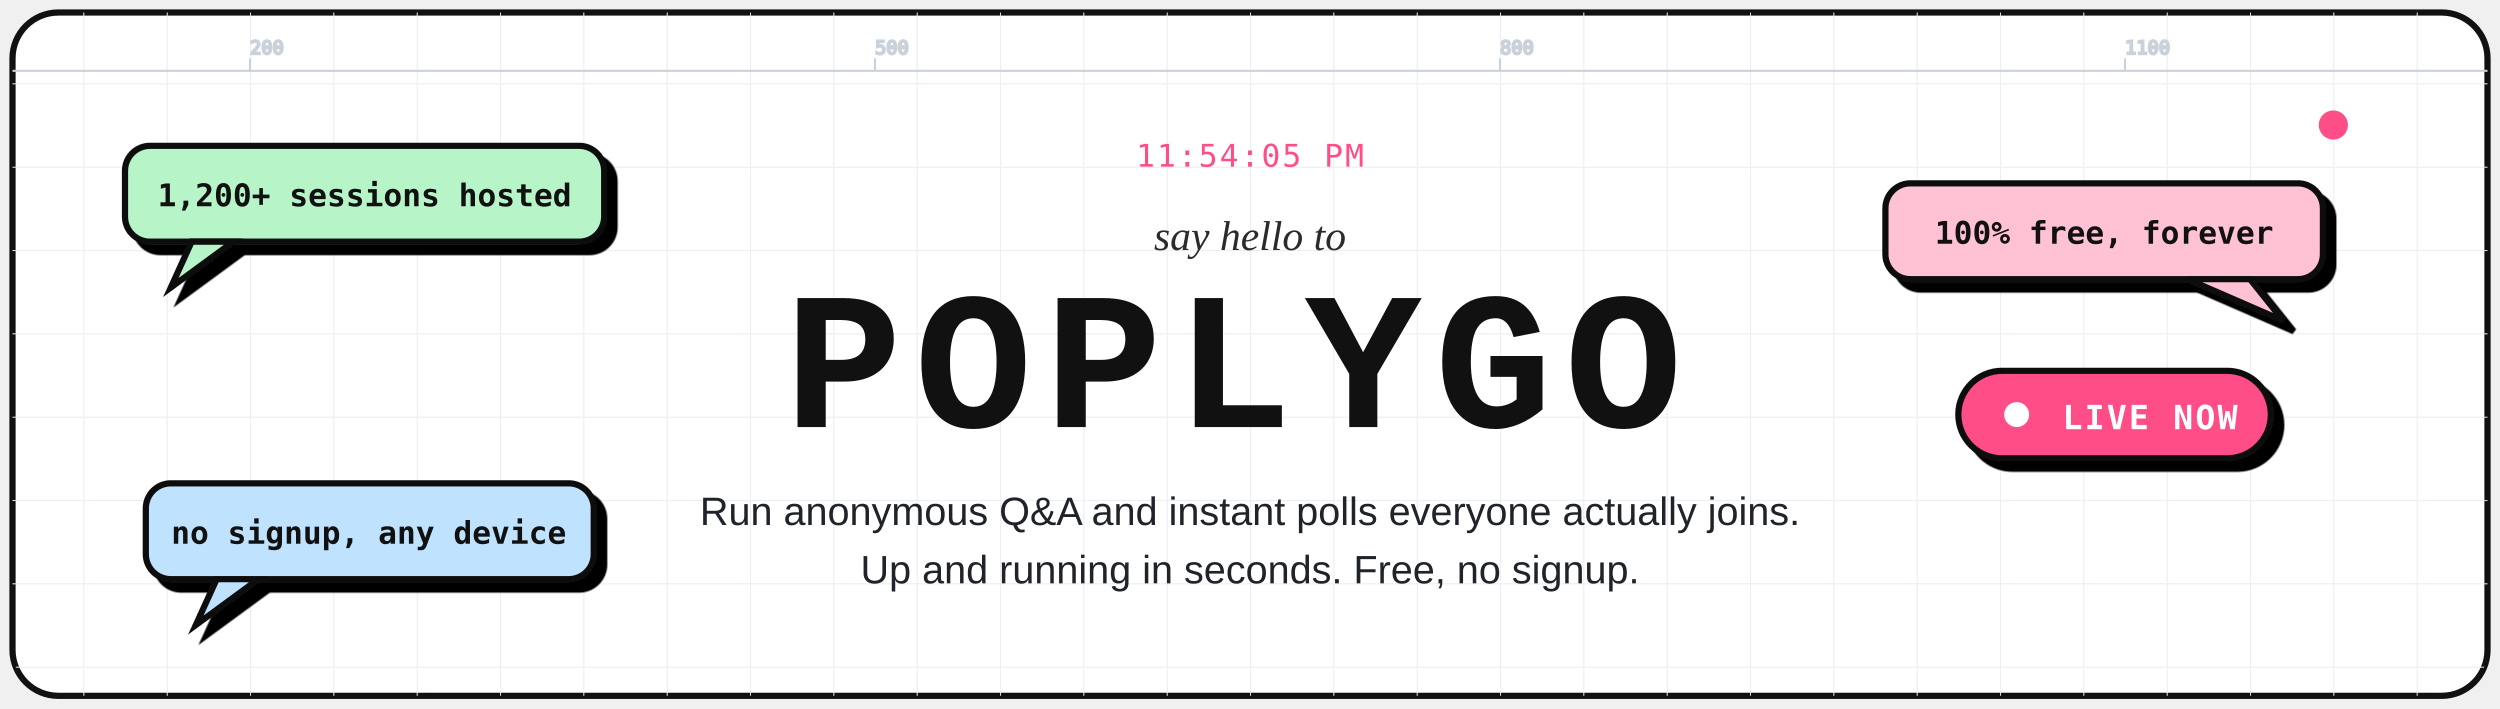
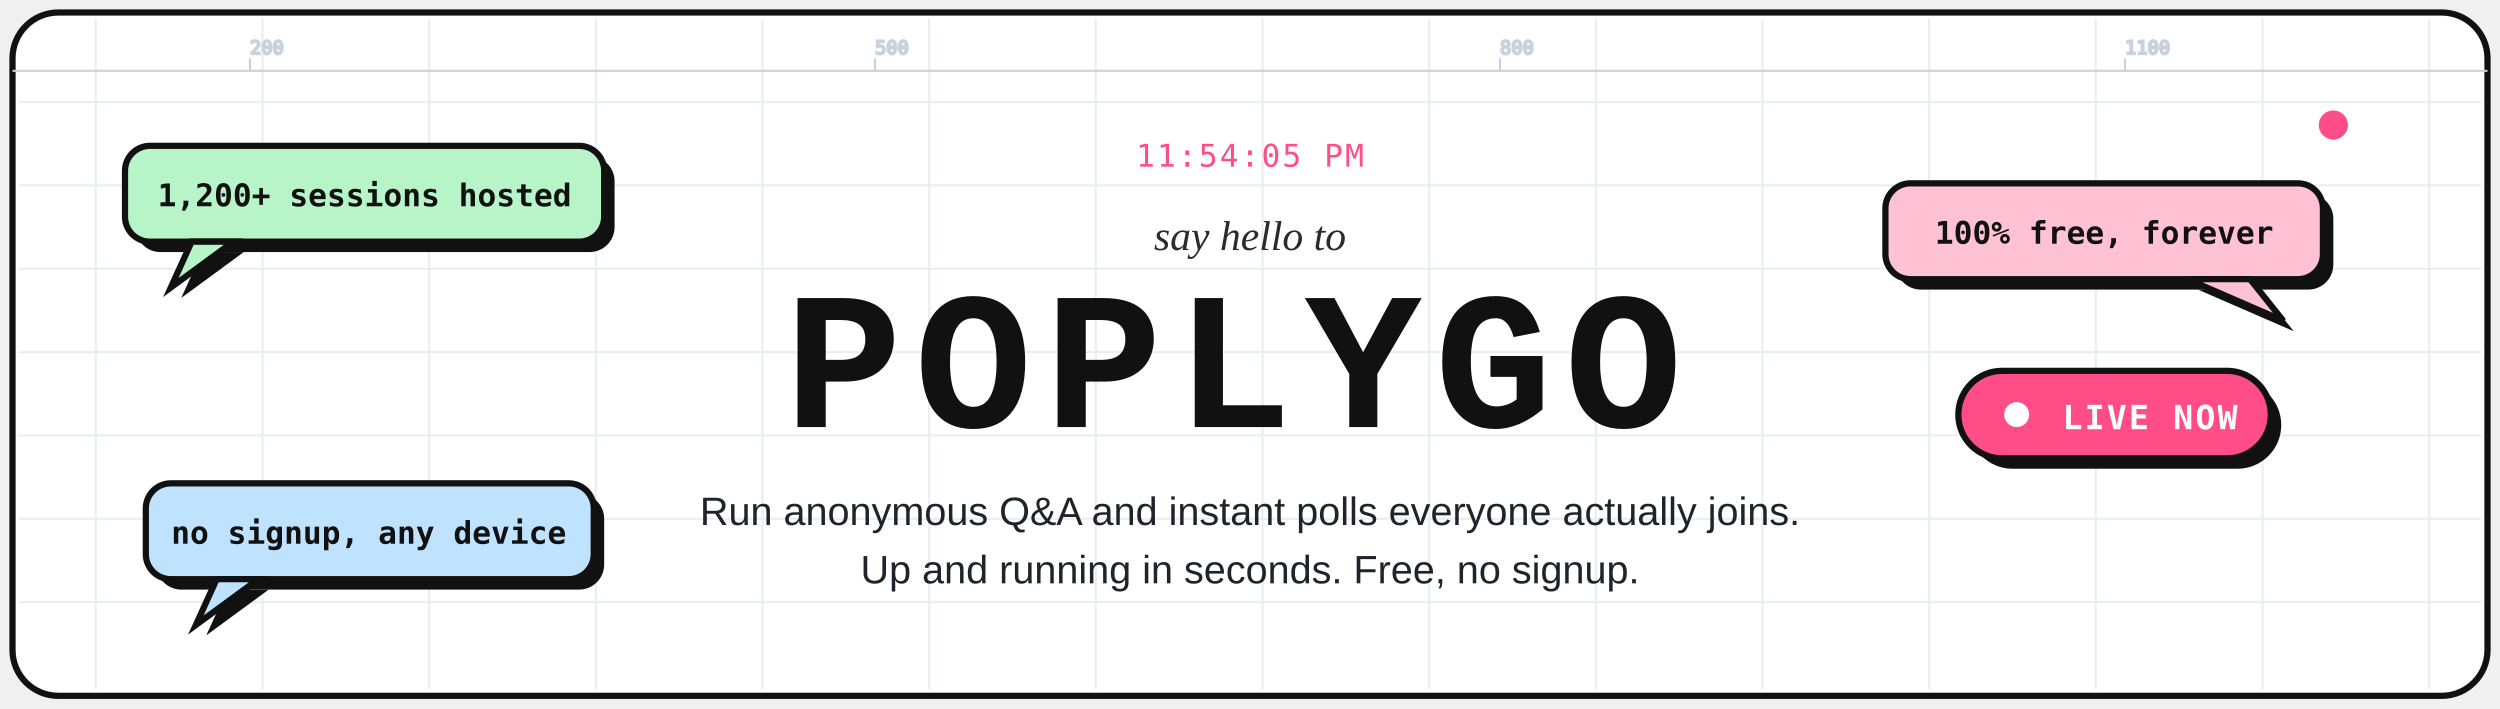
- <svg xmlns="http://www.w3.org/2000/svg" viewBox="0 0 1200 340" width="1200" height="340" role="img" aria-label="Poplygo: anonymous Q&amp;A and instant polls everyone actually joins">
-   <defs>
-     <pattern id="grid" width="40" height="40" patternUnits="userSpaceOnUse">
-       <path d="M40 0 L0 0 L0 40" fill="none" stroke="#e9edf2" stroke-width="1" />
-     </pattern>
-     <filter id="hardshadow" x="-20%" y="-20%" width="140%" height="140%">
-       <feDropShadow dx="5" dy="5" stdDeviation="0" flood-color="#000000" flood-opacity="1" />
-     </filter>
-   </defs>
+ <svg xmlns="http://www.w3.org/2000/svg" viewBox="0 0 1200 340" width="1200" height="340" role="img" aria-label="Poplygo: anonymous Q and A and instant polls everyone actually joins">
  <rect x="6" y="6" width="1188" height="328" rx="22" fill="#ffffff" stroke="#111111" stroke-width="3" />
-   <rect x="6" y="6" width="1188" height="328" rx="22" fill="url(#grid)" opacity="0.9" />
+   <g stroke="#e9edf2" stroke-width="1">
+     <line x1="46" y1="9" x2="46" y2="331" />
+     <line x1="126" y1="9" x2="126" y2="331" />
+     <line x1="206" y1="9" x2="206" y2="331" />
+     <line x1="286" y1="9" x2="286" y2="331" />
+     <line x1="366" y1="9" x2="366" y2="331" />
+     <line x1="446" y1="9" x2="446" y2="331" />
+     <line x1="526" y1="9" x2="526" y2="331" />
+     <line x1="606" y1="9" x2="606" y2="331" />
+     <line x1="686" y1="9" x2="686" y2="331" />
+     <line x1="766" y1="9" x2="766" y2="331" />
+     <line x1="846" y1="9" x2="846" y2="331" />
+     <line x1="926" y1="9" x2="926" y2="331" />
+     <line x1="1006" y1="9" x2="1006" y2="331" />
+     <line x1="1086" y1="9" x2="1086" y2="331" />
+     <line x1="1166" y1="9" x2="1166" y2="331" />
+     <line x1="9" y1="49" x2="1191" y2="49" />
+     <line x1="9" y1="89" x2="1191" y2="89" />
+     <line x1="9" y1="129" x2="1191" y2="129" />
+     <line x1="9" y1="169" x2="1191" y2="169" />
+     <line x1="9" y1="209" x2="1191" y2="209" />
+     <line x1="9" y1="249" x2="1191" y2="249" />
+     <line x1="9" y1="289" x2="1191" y2="289" />
+   </g>
  <g stroke="#c9d2db" stroke-width="1" font-family="'JetBrains Mono',monospace" font-size="9" fill="#aab4bf">
    <line x1="6" y1="34" x2="1194" y2="34" />
    <text x="120" y="26">200</text>
    <line x1="120" y1="28" x2="120" y2="34" />
    <text x="420" y="26">500</text>
    <line x1="420" y1="28" x2="420" y2="34" />
    <text x="720" y="26">800</text>
    <line x1="720" y1="28" x2="720" y2="34" />
    <text x="1020" y="26">1100</text>
    <line x1="1020" y1="28" x2="1020" y2="34" />
  </g>
  <text x="600" y="80" text-anchor="middle" font-family="'JetBrains Mono',monospace" font-size="15" fill="#ff4d87" letter-spacing="1">11:54:05 PM</text>
  <text x="600" y="120" text-anchor="middle" font-family="Georgia,'Times New Roman',serif" font-style="italic" font-size="20" fill="#2b2b2b">say hello to</text>
  <text x="592" y="205" text-anchor="middle" font-family="'JetBrains Mono','Courier New',monospace" font-size="94" font-weight="800" fill="#111111" letter-spacing="6">POPLYGO</text>
-   <g transform="translate(940,178)" filter="url(#hardshadow)">
+   <rect x="945" y="183" width="150" height="42" rx="21" fill="#111111" />
+   <g transform="translate(940,178)">
    <rect x="0" y="0" width="150" height="42" rx="21" fill="#ff4d87" stroke="#111111" stroke-width="3" />
    <circle cx="28" cy="21" r="6" fill="#ffffff">
      <animate attributeName="opacity" values="1;0.2;1" dur="1.4s" repeatCount="indefinite" />
    </circle>
    <text x="92" y="28" text-anchor="middle" font-family="'JetBrains Mono',monospace" font-size="16" font-weight="800" fill="#ffffff" letter-spacing="1">LIVE NOW</text>
  </g>
  <text x="600" y="252" text-anchor="middle" font-family="'Segoe UI',Arial,sans-serif" font-size="19" fill="#20242a">Run anonymous Q&amp;A and instant polls everyone actually joins.</text>
  <text x="600" y="280" text-anchor="middle" font-family="'Segoe UI',Arial,sans-serif" font-size="19" fill="#20242a">Up and running in seconds. Free, no signup.</text>
-   <g filter="url(#hardshadow)">
-     <rect x="60" y="70" width="230" height="46" rx="12" fill="#b7f5c9" stroke="#111111" stroke-width="3" />
-     <path d="M92 116 L82 138 L112 116 Z" fill="#b7f5c9" stroke="#111111" stroke-width="3" />
-   </g>
+   <rect x="65" y="75" width="230" height="46" rx="12" fill="#111111" />
+   <path d="M97 121 L87 143 L117 121 Z" fill="#111111" />
+   <rect x="60" y="70" width="230" height="46" rx="12" fill="#b7f5c9" stroke="#111111" stroke-width="3" />
+   <path d="M92 116 L82 138 L112 116 Z" fill="#b7f5c9" stroke="#111111" stroke-width="3" />
  <text x="175" y="99" text-anchor="middle" font-family="'JetBrains Mono',monospace" font-size="15" font-weight="700" fill="#111111">1,200+ sessions hosted</text>
-   <g filter="url(#hardshadow)">
-     <rect x="905" y="88" width="210" height="46" rx="12" fill="#ffc2d4" stroke="#111111" stroke-width="3" />
-     <path d="M1080 134 L1096 154 L1050 134 Z" fill="#ffc2d4" stroke="#111111" stroke-width="3" />
-   </g>
+   <rect x="910" y="93" width="210" height="46" rx="12" fill="#111111" />
+   <path d="M1085 139 L1101 159 L1055 139 Z" fill="#111111" />
+   <rect x="905" y="88" width="210" height="46" rx="12" fill="#ffc2d4" stroke="#111111" stroke-width="3" />
+   <path d="M1080 134 L1096 154 L1050 134 Z" fill="#ffc2d4" stroke="#111111" stroke-width="3" />
  <text x="1010" y="117" text-anchor="middle" font-family="'JetBrains Mono',monospace" font-size="15" font-weight="700" fill="#111111">100% free, forever</text>
-   <g filter="url(#hardshadow)">
-     <rect x="70" y="232" width="215" height="46" rx="12" fill="#bfe3ff" stroke="#111111" stroke-width="3" />
-     <path d="M104 278 L94 300 L124 278 Z" fill="#bfe3ff" stroke="#111111" stroke-width="3" />
-   </g>
+   <rect x="75" y="237" width="215" height="46" rx="12" fill="#111111" />
+   <path d="M109 283 L99 305 L129 283 Z" fill="#111111" />
+   <rect x="70" y="232" width="215" height="46" rx="12" fill="#bfe3ff" stroke="#111111" stroke-width="3" />
+   <path d="M104 278 L94 300 L124 278 Z" fill="#bfe3ff" stroke="#111111" stroke-width="3" />
  <text x="177" y="261" text-anchor="middle" font-family="'JetBrains Mono',monospace" font-size="15" font-weight="700" fill="#111111">no signup, any device</text>
  <circle cx="1120" cy="60" r="7" fill="#ff4d87">
    <animate attributeName="cy" values="60;50;60" dur="3s" repeatCount="indefinite" />
  </circle>
</svg>
